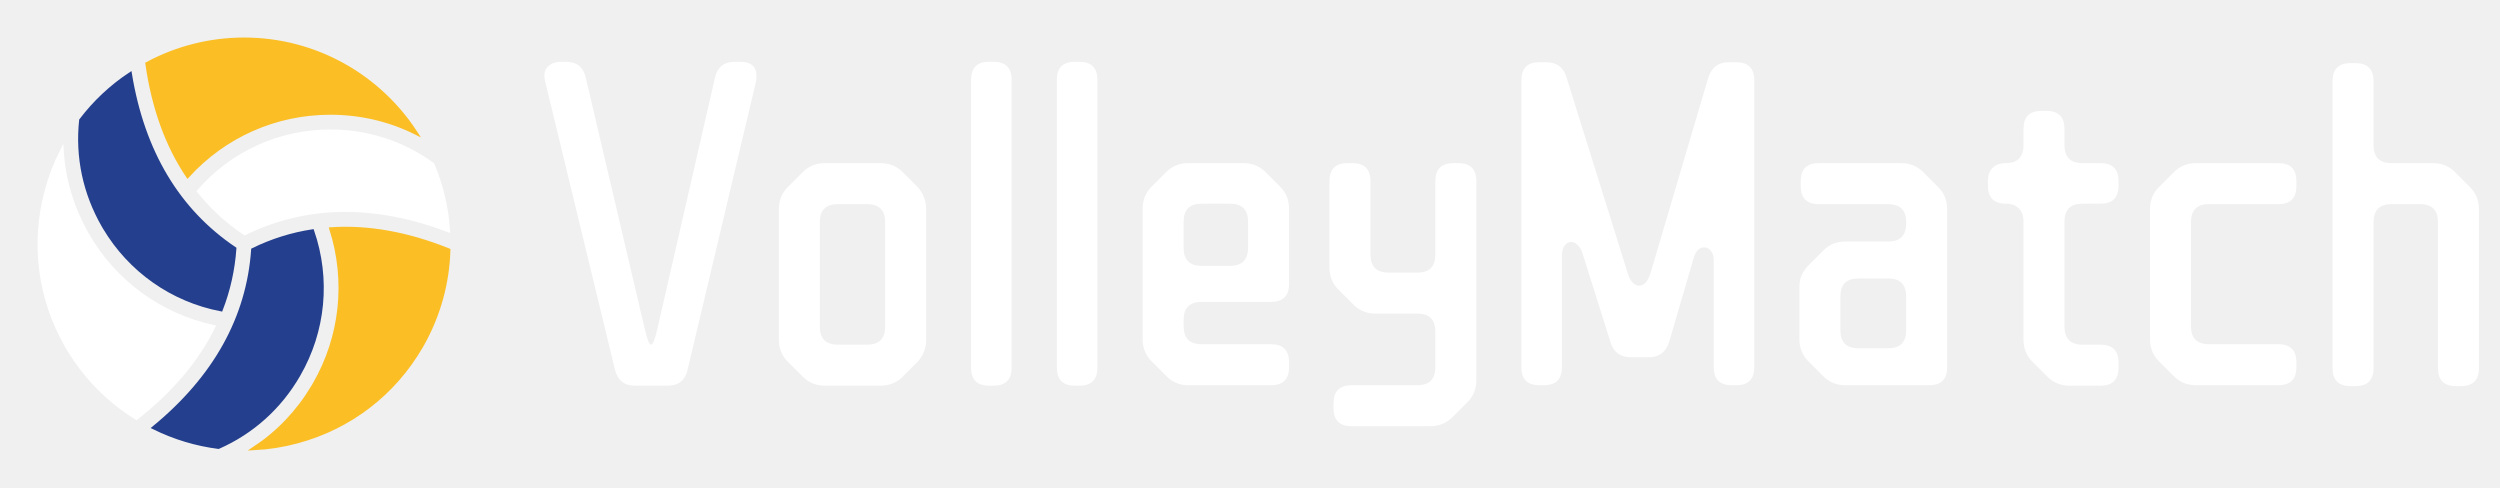
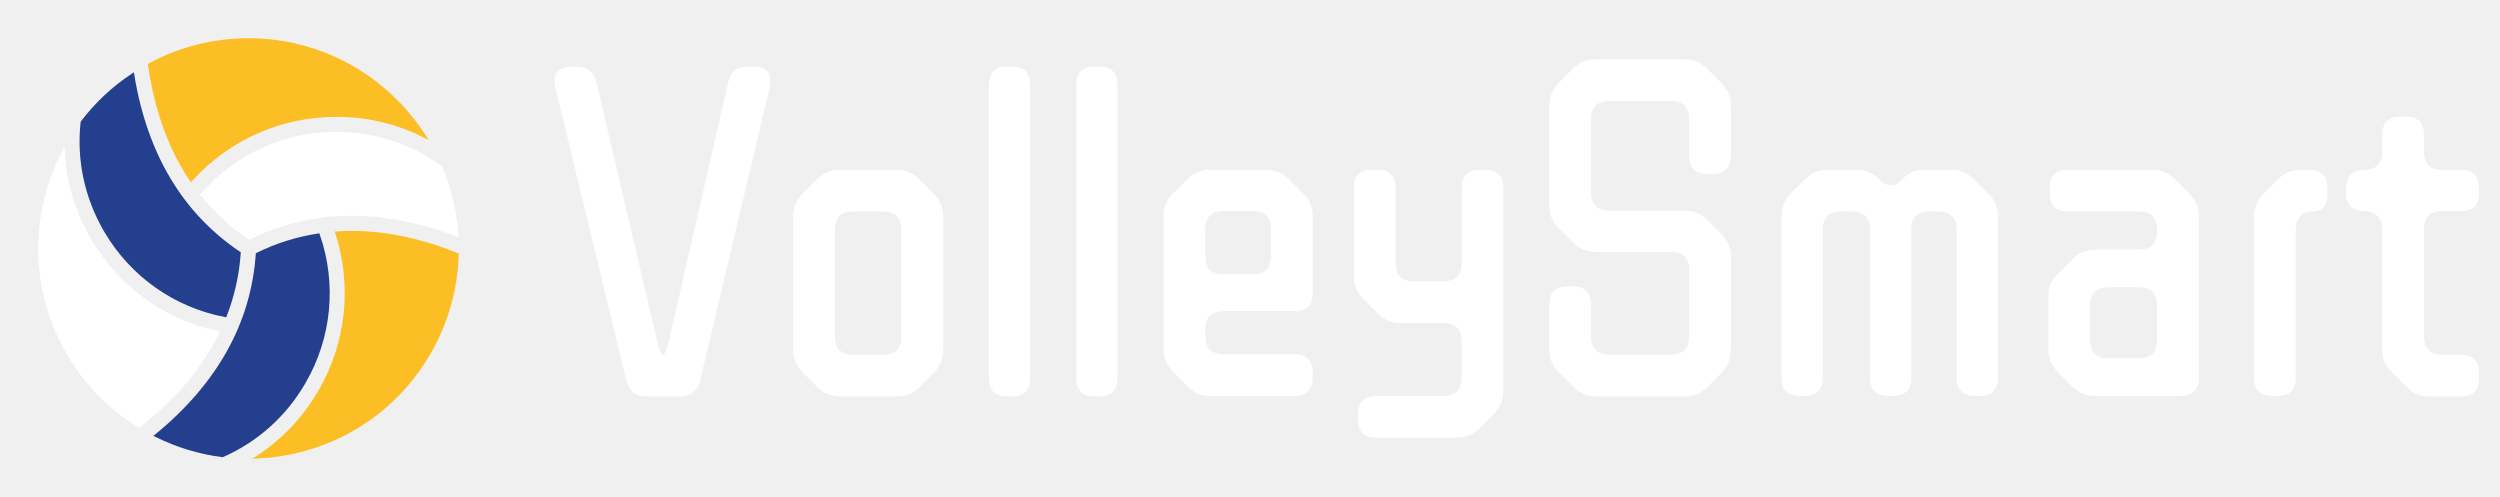
- <svg xmlns="http://www.w3.org/2000/svg" width="666" height="130" viewBox="0 0 666 130" fill="none">
+ <svg xmlns="http://www.w3.org/2000/svg" width="654" height="130" viewBox="0 0 654 130" fill="none">
  <path d="M88.243 61.035C98.085 60.388 108.528 62.248 119.489 66.651C119.247 75.318 116.893 83.869 112.643 91.504L112.22 92.25C104.941 104.844 93.185 113.874 79.132 117.631C75.391 118.638 71.593 119.238 67.799 119.435C74.108 115.26 79.403 109.696 83.37 103.055L83.78 102.356C91.071 89.73 92.64 74.848 88.243 61.035Z" fill="#FBBE24" stroke="#FBBE24" />
  <path d="M83.209 61.592C87.594 74.332 86.287 88.197 79.516 99.892L79.469 99.973C74.518 108.542 67.159 115.135 58.189 119.093C52.278 118.337 46.509 116.609 41.05 113.926C57.265 100.589 66.134 84.687 67.403 66.563C72.457 64.086 77.742 62.436 83.209 61.592Z" fill="#243F8D" stroke="#243F8D" />
  <path d="M65.02 10.5C84.142 10.5 101.008 20.4 110.725 35.347C103.73 31.874 96.018 30.067 88.003 30.066C73.402 30.066 59.743 36.153 49.991 46.864C44.485 38.653 40.892 28.689 39.224 16.992C47.109 12.74 55.988 10.5 65.02 10.5Z" fill="#FBBE24" stroke="#FBBE24" />
  <path d="M88.002 34.996C97.888 34.996 107.307 38.039 115.231 43.815C117.537 49.257 118.99 55.157 119.393 61.33C99.751 53.913 81.537 54.167 65.198 62.147C60.507 59.004 56.412 55.254 52.98 50.93C61.831 40.766 74.478 34.996 88.002 34.996Z" fill="white" stroke="white" />
  <path d="M34.654 19.761C38.06 40.459 47.406 56.108 62.476 66.254C62.075 71.873 60.867 77.274 58.869 82.444C45.862 79.928 34.672 72.065 27.866 60.648L27.542 60.096C22.589 51.486 20.527 41.821 21.581 32.035C25.19 27.279 29.577 23.127 34.654 19.761Z" fill="#243F8D" stroke="#243F8D" />
  <path d="M16.477 40.179C16.948 47.739 19.115 55.078 22.878 61.852L23.277 62.559C30.569 75.205 42.676 83.999 56.844 87.082C52.49 95.94 45.64 104.044 36.345 111.337C28.953 106.788 22.74 100.469 18.253 92.988L17.818 92.251C10.538 79.637 8.612 64.943 12.389 50.889V50.887C13.378 47.148 14.757 43.554 16.477 40.179Z" fill="white" stroke="white" />
-   <path d="M150.76 16.46C153.64 16.46 155.4 17.86 156.04 20.66L171.76 87.62C172.4 90.42 172.96 91.82 173.44 91.82C173.92 91.82 174.48 90.42 175.12 87.62L190.48 20.66C191.12 17.86 192.88 16.46 195.76 16.46H197.2C200.08 16.46 201.52 17.74 201.52 20.3C201.52 20.94 201.48 21.42 201.4 21.74L183.16 98.54C182.52 101.34 180.76 102.74 177.88 102.74H169.12C166.32 102.74 164.56 101.34 163.84 98.54L145.24 21.74C145.08 20.94 145 20.42 145 20.18C145 19.06 145.4 18.18 146.2 17.54C147 16.82 148.08 16.46 149.44 16.46H150.76Z" fill="white" />
-   <path d="M244.324 49.7C245.924 51.38 246.724 53.38 246.724 55.7V90.5C246.724 92.82 245.924 94.82 244.324 96.5L240.484 100.34C238.884 101.94 236.924 102.74 234.604 102.74H219.724C217.404 102.74 215.444 101.94 213.844 100.34L209.884 96.38C208.284 94.78 207.484 92.82 207.484 90.5V55.7C207.484 53.38 208.284 51.42 209.884 49.82L213.844 45.86C215.444 44.26 217.404 43.46 219.724 43.46H234.604C236.924 43.46 238.884 44.26 240.484 45.86L244.324 49.7ZM235.804 59.18C235.804 55.98 234.204 54.38 231.004 54.38H223.204C220.004 54.38 218.404 55.98 218.404 59.18V87.02C218.404 90.22 220.004 91.82 223.204 91.82H231.004C234.204 91.82 235.804 90.22 235.804 87.02V59.18Z" fill="white" />
-   <path d="M258.695 21.26C258.695 18.06 260.295 16.46 263.495 16.46H264.695C267.895 16.46 269.495 18.06 269.495 21.26V97.94C269.495 101.14 267.895 102.74 264.695 102.74H263.495C260.295 102.74 258.695 101.14 258.695 97.94V21.26Z" fill="white" />
-   <path d="M281.547 21.26C281.547 18.06 283.147 16.46 286.347 16.46H287.547C290.747 16.46 292.347 18.06 292.347 21.26V97.94C292.347 101.14 290.747 102.74 287.547 102.74H286.347C283.147 102.74 281.547 101.14 281.547 97.94V21.26Z" fill="white" />
-   <path d="M343.398 75.62C343.398 78.82 341.798 80.42 338.598 80.42H320.118C316.918 80.42 315.318 82.02 315.318 85.22V86.9C315.318 90.1 316.918 91.7 320.118 91.7H338.598C341.798 91.7 343.398 93.3 343.398 96.5V97.82C343.398 101.02 341.798 102.62 338.598 102.62H316.518C314.198 102.62 312.238 101.78 310.638 100.1L306.798 96.26C305.198 94.66 304.398 92.7 304.398 90.38V55.58C304.398 53.26 305.198 51.3 306.798 49.7L310.638 45.86C312.238 44.26 314.198 43.46 316.518 43.46H331.278C333.598 43.46 335.558 44.26 337.158 45.86L340.998 49.7C342.598 51.3 343.398 53.26 343.398 55.58V75.62ZM315.318 66.02C315.318 69.22 316.918 70.82 320.118 70.82H327.678C330.878 70.82 332.478 69.22 332.478 66.02V59.06C332.478 55.86 330.878 54.26 327.678 54.26H320.118C316.918 54.26 315.318 55.86 315.318 59.06V66.02Z" fill="white" />
-   <path d="M377.575 72.62C380.775 72.62 382.375 71.02 382.375 67.82V48.26C382.375 45.06 383.975 43.46 387.175 43.46H388.495C391.695 43.46 393.295 45.06 393.295 48.26V101.3C393.295 103.62 392.495 105.58 390.895 107.18L386.935 111.14C385.335 112.74 383.375 113.54 381.055 113.54H360.055C356.855 113.54 355.255 111.94 355.255 108.74V107.42C355.255 104.22 356.855 102.62 360.055 102.62H377.575C380.775 102.62 382.375 101.02 382.375 97.82V88.34C382.375 85.14 380.775 83.54 377.575 83.54H366.415C364.095 83.54 362.135 82.74 360.535 81.14L356.575 77.18C354.975 75.58 354.175 73.62 354.175 71.3V48.26C354.175 45.06 355.775 43.46 358.975 43.46H360.295C363.495 43.46 365.095 45.06 365.095 48.26V67.82C365.095 71.02 366.695 72.62 369.895 72.62H377.575Z" fill="white" />
-   <path d="M444.657 91.1C443.777 93.82 441.977 95.18 439.257 95.18H434.577C431.697 95.18 429.857 93.86 429.057 91.22L421.497 67.22C421.177 66.34 420.737 65.66 420.177 65.18C419.697 64.7 419.177 64.46 418.617 64.46C417.897 64.46 417.297 64.78 416.817 65.42C416.337 66.06 416.097 66.94 416.097 68.06V97.82C416.097 101.02 414.497 102.62 411.297 102.62H410.097C406.897 102.62 405.297 101.02 405.297 97.82V21.38C405.297 18.18 406.897 16.58 410.097 16.58H411.897C414.697 16.58 416.497 17.9 417.297 20.54L433.617 72.74C433.937 73.86 434.377 74.7 434.937 75.26C435.497 75.82 436.057 76.1 436.617 76.1C437.257 76.1 437.857 75.82 438.417 75.26C438.977 74.62 439.417 73.74 439.737 72.62L455.097 20.66C455.977 17.94 457.777 16.58 460.497 16.58H462.537C465.737 16.58 467.337 18.18 467.337 21.38V97.82C467.337 101.02 465.737 102.62 462.537 102.62H461.337C458.137 102.62 456.537 101.02 456.537 97.82V69.38C456.537 68.26 456.297 67.42 455.817 66.86C455.337 66.22 454.737 65.9 454.017 65.9C452.737 65.9 451.817 66.78 451.257 68.54L444.657 91.1Z" fill="white" />
-   <path d="M491.599 102.62C489.279 102.62 487.319 101.82 485.719 100.22L481.759 96.26C480.159 94.66 479.359 92.7 479.359 90.38V76.46C479.359 75.26 479.559 74.22 479.959 73.34C480.359 72.38 480.999 71.46 481.879 70.58L485.719 66.74C487.319 65.14 489.279 64.34 491.599 64.34H502.999C506.199 64.34 507.799 62.74 507.799 59.54V59.18C507.799 55.98 506.199 54.38 502.999 54.38H484.519C481.319 54.38 479.719 52.78 479.719 49.58V48.26C479.719 45.06 481.319 43.46 484.519 43.46H506.479C508.799 43.46 510.759 44.26 512.359 45.86L516.319 49.82C517.919 51.42 518.719 53.38 518.719 55.7V97.82C518.719 101.02 517.119 102.62 513.919 102.62H491.599ZM507.799 78.98C507.799 75.78 506.199 74.18 502.999 74.18H495.079C491.879 74.18 490.279 75.78 490.279 78.98V87.98C490.279 91.18 491.879 92.78 495.079 92.78H502.999C506.199 92.78 507.799 91.18 507.799 87.98V78.98Z" fill="white" />
-   <path d="M559.576 91.82C562.776 91.82 564.376 93.42 564.376 96.62V97.94C564.376 101.14 562.776 102.74 559.576 102.74H551.296C548.976 102.74 547.016 101.94 545.416 100.34L541.456 96.38C539.856 94.78 539.056 92.82 539.056 90.5V59.06C539.056 57.54 538.656 56.38 537.856 55.58C537.056 54.7 535.896 54.26 534.376 54.26C531.176 54.26 529.576 52.66 529.576 49.46V48.26C529.576 46.74 529.976 45.58 530.776 44.78C531.656 43.9 532.856 43.46 534.376 43.46C535.896 43.46 537.056 43.06 537.856 42.26C538.656 41.38 539.056 40.18 539.056 38.66V34.34C539.056 31.14 540.656 29.54 543.856 29.54H545.176C548.376 29.54 549.976 31.14 549.976 34.34V38.66C549.976 41.86 551.576 43.46 554.776 43.46H559.576C562.776 43.46 564.376 45.06 564.376 48.26V49.46C564.376 52.66 562.776 54.26 559.576 54.26H554.776C551.576 54.26 549.976 55.86 549.976 59.06V87.02C549.976 90.22 551.576 91.82 554.776 91.82H559.576Z" fill="white" />
-   <path d="M579.118 45.86C580.718 44.26 582.678 43.46 584.998 43.46H606.958C610.158 43.46 611.758 45.06 611.758 48.26V49.58C611.758 52.78 610.158 54.38 606.958 54.38H588.478C585.278 54.38 583.678 55.98 583.678 59.18V86.9C583.678 90.1 585.278 91.7 588.478 91.7H606.958C610.158 91.7 611.758 93.3 611.758 96.5V97.82C611.758 101.02 610.158 102.62 606.958 102.62H584.998C582.678 102.62 580.718 101.82 579.118 100.22L575.158 96.26C573.558 94.66 572.758 92.7 572.758 90.38V55.7C572.758 53.38 573.558 51.42 575.158 49.82L579.118 45.86Z" fill="white" />
-   <path d="M626.19 102.86C622.99 102.86 621.391 101.26 621.391 98.06V21.62C621.391 18.42 622.99 16.82 626.19 16.82H627.51C630.71 16.82 632.311 18.42 632.311 21.62V38.66C632.311 41.86 633.911 43.46 637.111 43.46H648.151C650.471 43.46 652.431 44.26 654.031 45.86L657.99 49.82C659.59 51.42 660.391 53.38 660.391 55.7V98.06C660.391 101.26 658.791 102.86 655.591 102.86H654.271C651.071 102.86 649.47 101.26 649.47 98.06V59.18C649.47 55.98 647.871 54.38 644.671 54.38H637.111C633.911 54.38 632.311 55.98 632.311 59.18V98.06C632.311 101.26 630.71 102.86 627.51 102.86H626.19Z" fill="white" />
+   <path d="M150.76 17.42C153.64 17.42 155.4 18.82 156.04 21.62L171.76 88.58C172.4 91.38 172.96 92.78 173.44 92.78C173.92 92.78 174.48 91.38 175.12 88.58L190.48 21.62C191.12 18.82 192.88 17.42 195.76 17.42H197.2C200.08 17.42 201.52 18.7 201.52 21.26C201.52 21.9 201.48 22.38 201.4 22.7L183.16 99.5C182.52 102.3 180.76 103.7 177.88 103.7H169.12C166.32 103.7 164.56 102.3 163.84 99.5L145.24 22.7C145.08 21.9 145 21.38 145 21.14C145 20.02 145.4 19.14 146.2 18.5C147 17.78 148.08 17.42 149.44 17.42H150.76Z" fill="white" />
+   <path d="M244.324 50.66C245.924 52.34 246.724 54.34 246.724 56.66V91.46C246.724 93.78 245.924 95.78 244.324 97.46L240.484 101.3C238.884 102.9 236.924 103.7 234.604 103.7H219.724C217.404 103.7 215.444 102.9 213.844 101.3L209.884 97.34C208.284 95.74 207.484 93.78 207.484 91.46V56.66C207.484 54.34 208.284 52.38 209.884 50.78L213.844 46.82C215.444 45.22 217.404 44.42 219.724 44.42H234.604C236.924 44.42 238.884 45.22 240.484 46.82L244.324 50.66ZM235.804 60.14C235.804 56.94 234.204 55.34 231.004 55.34H223.204C220.004 55.34 218.404 56.94 218.404 60.14V87.98C218.404 91.18 220.004 92.78 223.204 92.78H231.004C234.204 92.78 235.804 91.18 235.804 87.98V60.14Z" fill="white" />
+   <path d="M258.695 22.22C258.695 19.02 260.295 17.42 263.495 17.42H264.695C267.895 17.42 269.495 19.02 269.495 22.22V98.9C269.495 102.1 267.895 103.7 264.695 103.7H263.495C260.295 103.7 258.695 102.1 258.695 98.9V22.22Z" fill="white" />
+   <path d="M281.547 22.22C281.547 19.02 283.147 17.42 286.347 17.42H287.547C290.747 17.42 292.347 19.02 292.347 22.22V98.9C292.347 102.1 290.747 103.7 287.547 103.7H286.347C283.147 103.7 281.547 102.1 281.547 98.9V22.22Z" fill="white" />
+   <path d="M343.398 76.58C343.398 79.78 341.798 81.38 338.598 81.38H320.118C316.918 81.38 315.318 82.98 315.318 86.18V87.86C315.318 91.06 316.918 92.66 320.118 92.66H338.598C341.798 92.66 343.398 94.26 343.398 97.46V98.78C343.398 101.98 341.798 103.58 338.598 103.58H316.518C314.198 103.58 312.238 102.74 310.638 101.06L306.798 97.22C305.198 95.62 304.398 93.66 304.398 91.34V56.54C304.398 54.22 305.198 52.26 306.798 50.66L310.638 46.82C312.238 45.22 314.198 44.42 316.518 44.42H331.278C333.598 44.42 335.558 45.22 337.158 46.82L340.998 50.66C342.598 52.26 343.398 54.22 343.398 56.54V76.58ZM315.318 66.98C315.318 70.18 316.918 71.78 320.118 71.78H327.678C330.878 71.78 332.478 70.18 332.478 66.98V60.02C332.478 56.82 330.878 55.22 327.678 55.22H320.118C316.918 55.22 315.318 56.82 315.318 60.02V66.98Z" fill="white" />
+   <path d="M377.575 73.58C380.775 73.58 382.375 71.98 382.375 68.78V49.22C382.375 46.02 383.975 44.42 387.175 44.42H388.495C391.695 44.42 393.295 46.02 393.295 49.22V102.26C393.295 104.58 392.495 106.54 390.895 108.14L386.935 112.1C385.335 113.7 383.375 114.5 381.055 114.5H360.055C356.855 114.5 355.255 112.9 355.255 109.7V108.38C355.255 105.18 356.855 103.58 360.055 103.58H377.575C380.775 103.58 382.375 101.98 382.375 98.78V89.3C382.375 86.1 380.775 84.5 377.575 84.5H366.415C364.095 84.5 362.135 83.7 360.535 82.1L356.575 78.14C354.975 76.54 354.175 74.58 354.175 72.26V49.22C354.175 46.02 355.775 44.42 358.975 44.42H360.295C363.495 44.42 365.095 46.02 365.095 49.22V68.78C365.095 71.98 366.695 73.58 369.895 73.58H377.575Z" fill="white" />
+   <path d="M446.697 45.5C443.497 45.5 441.897 43.9 441.897 40.7V31.22C441.897 28.02 440.297 26.42 437.097 26.42H421.017C417.817 26.42 416.217 28.02 416.217 31.22V50.3C416.217 53.5 417.817 55.1 421.017 55.1H440.697C443.017 55.1 444.977 55.9 446.577 57.5L450.417 61.34C452.017 62.94 452.817 64.9 452.817 67.22V91.46C452.817 93.78 452.017 95.78 450.417 97.46L446.577 101.3C444.977 102.9 443.017 103.7 440.697 103.7H417.537C415.217 103.7 413.257 102.9 411.657 101.3L407.697 97.34C406.097 95.74 405.297 93.78 405.297 91.46V79.7C405.297 76.5 406.897 74.9 410.097 74.9H411.417C414.617 74.9 416.217 76.5 416.217 79.7V87.98C416.217 91.18 417.817 92.78 421.017 92.78H437.097C440.297 92.78 441.897 91.18 441.897 87.98V70.7C441.897 67.5 440.297 65.9 437.097 65.9H417.537C415.137 65.9 413.137 65.1 411.537 63.5L407.697 59.66C406.097 58.06 405.297 56.1 405.297 53.78V27.74C405.297 25.42 406.097 23.42 407.697 21.74L411.537 17.9C413.137 16.3 415.097 15.5 417.417 15.5H440.697C443.017 15.5 444.977 16.34 446.577 18.02L450.417 21.86C452.017 23.46 452.817 25.42 452.817 27.74V40.7C452.817 43.9 451.217 45.5 448.017 45.5H446.697Z" fill="white" />
+   <path d="M476.828 98.78C476.828 101.98 475.228 103.58 472.028 103.58H470.828C467.628 103.58 466.028 101.98 466.028 98.78V56.66C466.028 54.26 466.828 52.26 468.428 50.66L472.268 46.82C473.868 45.22 475.828 44.42 478.148 44.42H485.708C486.908 44.42 487.948 44.62 488.828 45.02C489.788 45.42 490.708 46.06 491.588 46.94C492.628 47.98 493.668 48.5 494.708 48.5C495.588 48.5 496.468 48.06 497.348 47.18L497.588 46.94C498.468 46.06 499.348 45.42 500.228 45.02C501.188 44.62 502.268 44.42 503.468 44.42H510.548C511.748 44.42 512.788 44.62 513.668 45.02C514.628 45.42 515.548 46.06 516.428 46.94L520.268 50.78C521.868 52.38 522.668 54.34 522.668 56.66V98.78C522.668 101.98 521.068 103.58 517.868 103.58H516.668C513.468 103.58 511.868 101.98 511.868 98.78V60.14C511.868 56.94 510.268 55.34 507.068 55.34H504.788C501.588 55.34 499.988 56.94 499.988 60.14V98.78C499.988 101.98 498.388 103.58 495.188 103.58H493.988C490.788 103.58 489.188 101.98 489.188 98.78V60.14C489.188 56.94 487.588 55.34 484.388 55.34H481.628C478.428 55.34 476.828 56.94 476.828 60.14V98.78Z" fill="white" />
+   <path d="M548.084 103.58C545.764 103.58 543.804 102.78 542.204 101.18L538.244 97.22C536.644 95.62 535.844 93.66 535.844 91.34V77.42C535.844 76.22 536.044 75.18 536.444 74.3C536.844 73.34 537.484 72.42 538.364 71.54L542.204 67.7C543.804 66.1 545.764 65.3 548.084 65.3H559.484C562.684 65.3 564.284 63.7 564.284 60.5V60.14C564.284 56.94 562.684 55.34 559.484 55.34H541.004C537.804 55.34 536.204 53.74 536.204 50.54V49.22C536.204 46.02 537.804 44.42 541.004 44.42H562.964C565.284 44.42 567.244 45.22 568.844 46.82L572.804 50.78C574.404 52.38 575.204 54.34 575.204 56.66V98.78C575.204 101.98 573.604 103.58 570.404 103.58H548.084ZM564.284 79.94C564.284 76.74 562.684 75.14 559.484 75.14H551.564C548.364 75.14 546.764 76.74 546.764 79.94V88.94C546.764 92.14 548.364 93.74 551.564 93.74H559.484C562.684 93.74 564.284 92.14 564.284 88.94V79.94Z" fill="white" />
+   <path d="M600.581 98.78C600.581 101.98 598.981 103.58 595.781 103.58H594.461C591.261 103.58 589.661 101.98 589.661 98.78V56.66C589.661 54.34 590.461 52.38 592.061 50.78L596.021 46.82C597.621 45.22 599.581 44.42 601.901 44.42H604.061C607.261 44.42 608.861 46.02 608.861 49.22V50.54C608.861 53.74 607.501 55.34 604.781 55.34C603.421 55.34 602.381 55.78 601.661 56.66C600.941 57.46 600.581 58.62 600.581 60.14V98.78Z" fill="white" />
+   <path d="M643.717 92.78C646.917 92.78 648.517 94.38 648.517 97.58V98.9C648.517 102.1 646.917 103.7 643.717 103.7H635.437C633.117 103.7 631.157 102.9 629.557 101.3L625.597 97.34C623.997 95.74 623.197 93.78 623.197 91.46V60.02C623.197 58.5 622.797 57.34 621.997 56.54C621.197 55.66 620.037 55.22 618.517 55.22C615.317 55.22 613.717 53.62 613.717 50.42V49.22C613.717 47.7 614.117 46.54 614.917 45.74C615.797 44.86 616.997 44.42 618.517 44.42C620.037 44.42 621.197 44.02 621.997 43.22C622.797 42.34 623.197 41.14 623.197 39.62V35.3C623.197 32.1 624.797 30.5 627.997 30.5H629.317C632.517 30.5 634.117 32.1 634.117 35.3V39.62C634.117 42.82 635.717 44.42 638.917 44.42H643.717C646.917 44.42 648.517 46.02 648.517 49.22V50.42C648.517 53.62 646.917 55.22 643.717 55.22H638.917C635.717 55.22 634.117 56.82 634.117 60.02V87.98C634.117 91.18 635.717 92.78 638.917 92.78H643.717Z" fill="white" />
</svg>
